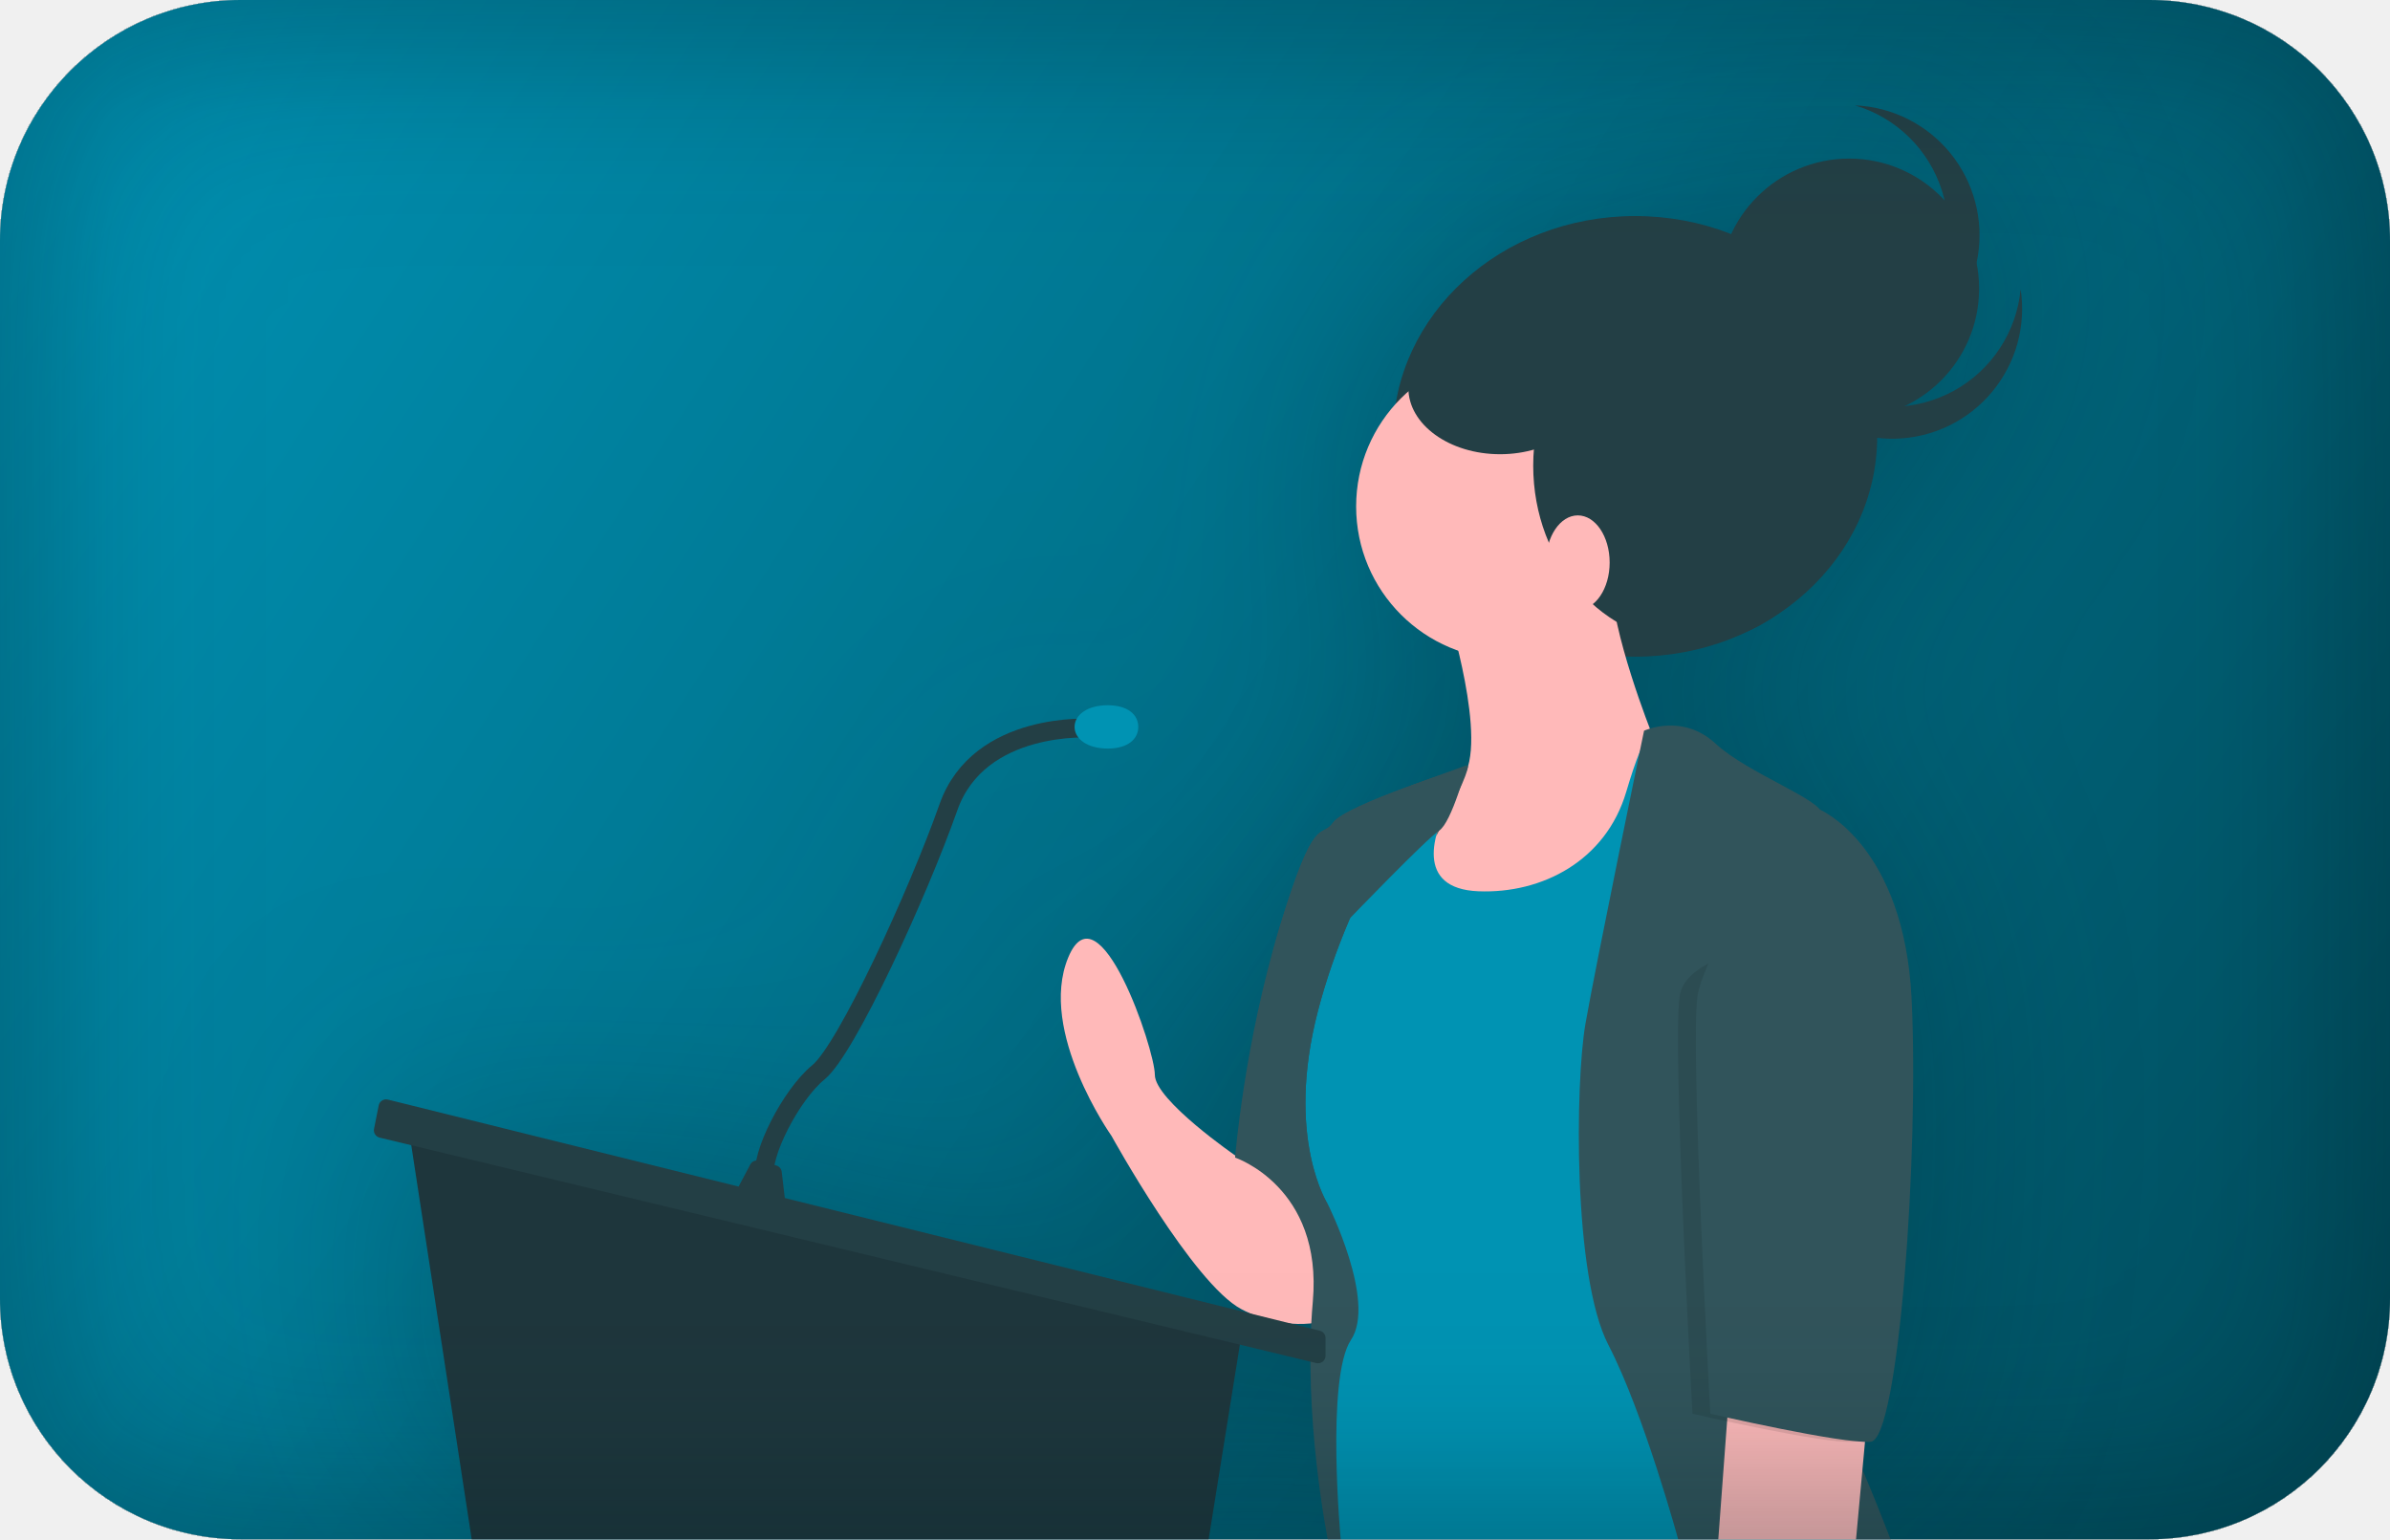
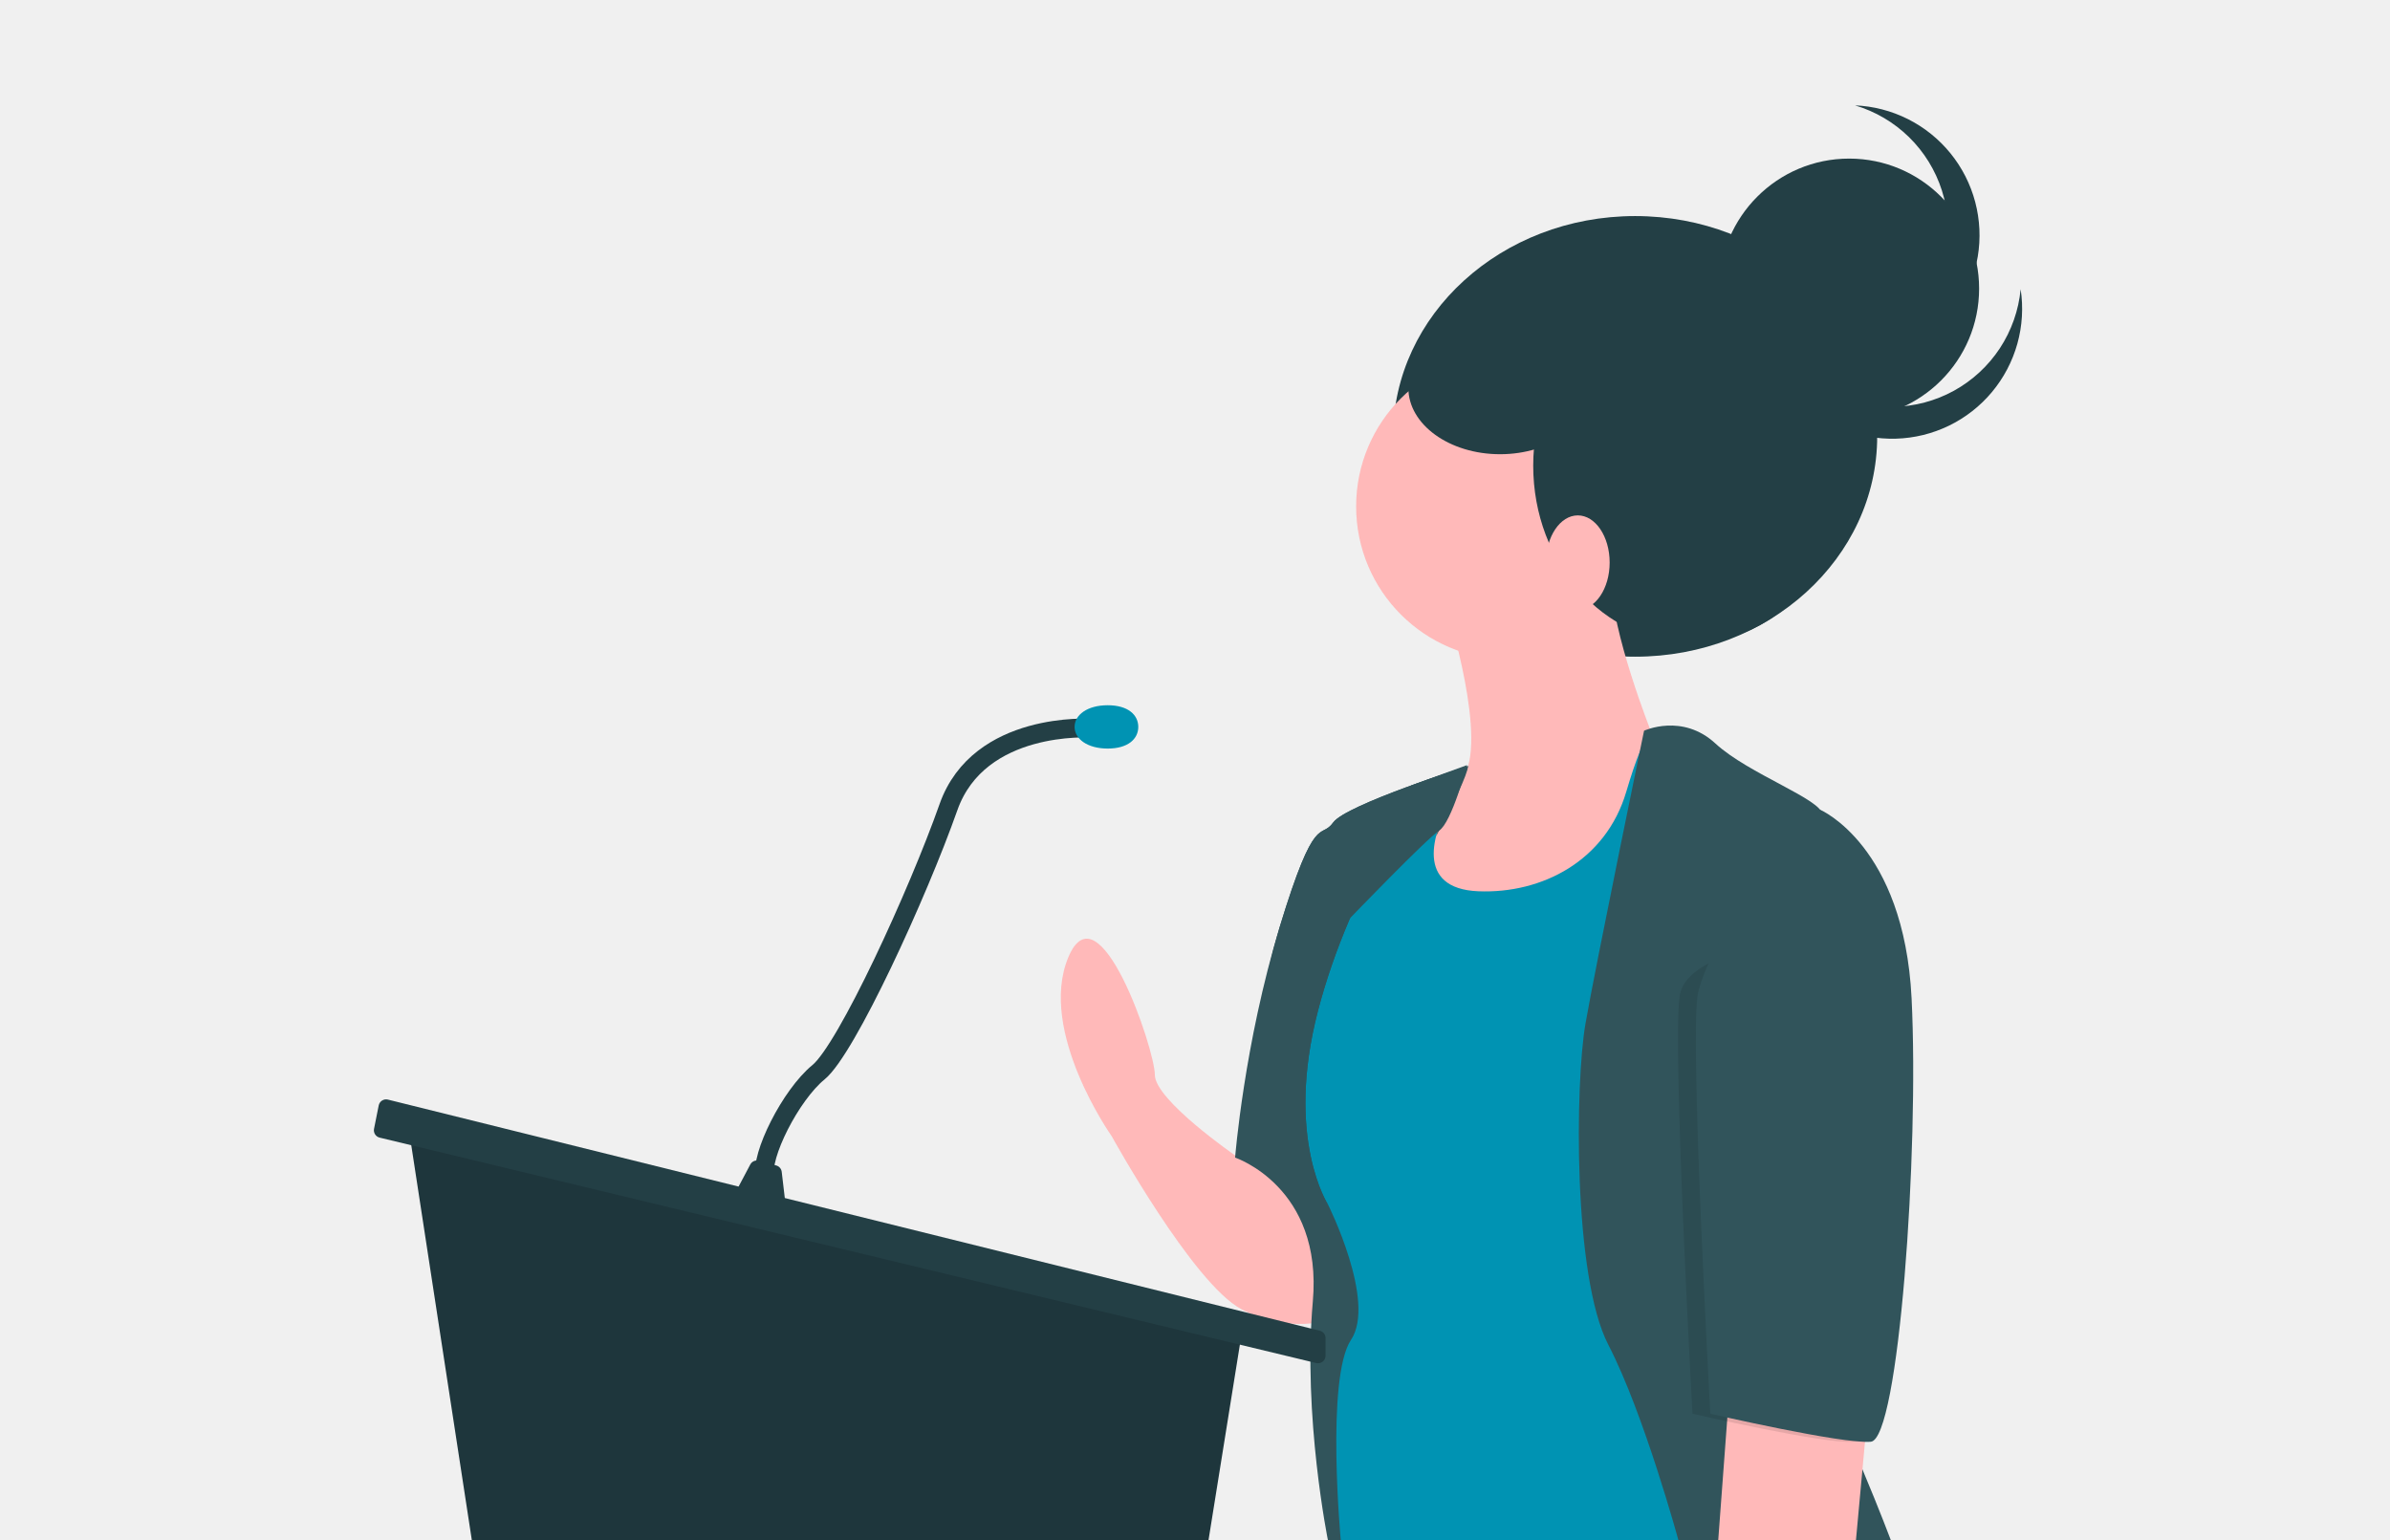
<svg xmlns="http://www.w3.org/2000/svg" width="635" height="409" viewBox="0 0 635 409" fill="none">
  <g filter="url(#filter0_i)">
    <g clip-path="url(#clip0)">
      <rect width="635" height="409" rx="64" transform="matrix(-1 0 0 1 635 0)" fill="url(#paint0_linear)" />
      <g filter="url(#filter1_d)">
        <path d="M434.44 174.49C398.921 174.49 370.127 148.281 370.127 115.95C370.127 83.619 398.921 57.41 434.44 57.41C469.958 57.41 498.752 83.619 498.752 115.95C498.752 148.281 469.958 174.49 434.44 174.49Z" fill="#233F45" />
        <path d="M328.494 307.245C328.494 307.245 306.83 292.348 306.83 285.576C306.83 278.805 291.937 234.79 283.813 254.427C275.69 274.065 295.322 301.828 295.322 301.828C295.322 301.828 316.985 341.103 329.847 347.874C342.71 354.646 353.542 350.583 353.542 350.583V332.3L341.165 313.978C339.765 311.905 337.877 310.207 335.668 309.033C333.459 307.859 330.995 307.245 328.494 307.245Z" fill="#FFB9B9" />
        <path d="M390.068 203.53C390.068 203.53 357.603 213.798 354.218 218.538C350.834 223.278 349.48 215.153 340.002 246.302C330.524 277.451 328.155 307.584 328.155 307.584C328.155 307.584 351.511 315.371 348.803 345.843C346.095 376.315 352.864 409.495 352.864 409.495H361.316L379.943 351.937L357.603 264.585C357.603 264.585 389.362 210.868 390.068 203.53Z" fill="#31545B" />
        <path d="M400.93 175.201C378.497 175.201 360.312 157.01 360.312 134.572C360.312 112.133 378.497 93.942 400.93 93.942C423.363 93.942 441.548 112.133 441.548 134.572C441.548 157.01 423.363 175.201 400.93 175.201Z" fill="#FFB9B9" />
        <path d="M385.359 165.043C385.359 165.043 396.868 202.964 386.713 208.381C376.559 213.798 365.05 238.176 365.05 238.176L382.651 257.813H423.27L441.548 237.499L448.995 202.964L438.84 194.838C438.84 194.838 428.008 167.752 428.008 153.532C428.008 139.312 385.359 165.043 385.359 165.043Z" fill="#FFB9B9" />
        <path d="M381.974 207.027C381.974 207.027 390.098 204.995 385.359 213.121C380.62 221.247 375.881 236.144 392.806 236.822C409.73 237.499 426.654 228.696 432.07 210.413C437.486 192.13 439.517 193.484 441.548 194.161C443.579 194.838 465.242 217.184 465.242 217.184L457.795 259.168L455.087 409.495H356.249C356.249 409.495 352.187 366.158 358.957 356C365.727 345.843 352.864 320.111 352.864 320.111C352.864 320.111 341.356 302.505 350.156 268.648C358.957 234.79 378.589 207.027 381.974 207.027Z" fill="#0093B3" />
        <path d="M436.809 194.161C436.809 194.161 446.964 189.421 455.764 197.547C464.565 205.673 484.197 212.444 484.197 216.507C484.197 220.57 467.273 336.363 478.782 356.678C490.29 376.992 502.476 409.495 502.476 409.495H446.007C446.007 409.495 436.809 375.638 427.332 357.355C417.854 339.072 418.531 287.608 421.239 272.033C423.947 256.459 436.809 194.161 436.809 194.161Z" fill="#31545B" />
        <path d="M496.383 373.606L493.086 409.495H456.498L459.826 364.803L496.383 373.606Z" fill="#FFB9B9" />
        <path d="M329.848 354.646L321.047 409.495H125.402L108.478 299.12L329.848 354.646Z" fill="#1E363C" />
        <path d="M103.063 292.175C101.956 291.9 100.844 292.606 100.62 293.724L99.377 299.942C99.166 300.995 99.826 302.027 100.87 302.278L349.719 362.178C350.977 362.481 352.188 361.527 352.188 360.233V355.533C352.188 354.614 351.561 353.813 350.669 353.592L103.063 292.175Z" fill="#233F45" />
        <path d="M206.237 309.676C207.024 309.891 207.602 310.562 207.697 311.372L208.592 318.979C208.745 320.277 207.631 321.371 206.335 321.194L196.837 319.898C195.46 319.711 194.689 318.21 195.339 316.981L199.344 309.415C199.782 308.588 200.735 308.175 201.638 308.421L206.237 309.676Z" fill="#233F45" />
        <path d="M289.906 193.484C289.906 193.484 260.119 191.452 251.996 214.476C243.872 237.499 224.917 278.805 217.47 284.899C210.023 290.994 201.9 307.245 203.254 312.663" stroke="#233F45" stroke-width="5" stroke-miterlimit="10" />
        <path d="M285.506 193.145C285.506 196.324 288.885 198.901 294.307 198.901C299.728 198.901 302.43 196.324 302.43 193.145C302.43 189.966 299.728 187.389 294.307 187.389C288.885 187.389 285.506 189.966 285.506 193.145Z" fill="#0093B3" />
        <path d="M335.602 298.781C335.602 298.781 330.524 277.451 340.002 246.302C349.48 215.153 350.834 223.279 354.218 218.539C357.603 213.798 390.068 203.53 390.068 203.53C389.836 205.941 386.251 213.36 381.542 222.236C382.39 219.036 383.674 215.97 385.359 213.121C390.098 204.995 381.974 207.027 381.974 207.027C378.589 207.027 358.957 234.79 350.157 268.648C341.356 302.505 352.864 320.111 352.864 320.111L335.602 298.781Z" fill="#31545B" />
        <path d="M389.76 203.302C389.76 203.302 385.752 218.51 382.34 220.725C378.928 222.94 358.694 243.968 358.694 243.968L361.327 227.003L372.158 210.751L375.039 208.66L389.76 203.302Z" fill="#31545B" />
        <path opacity="0.1" d="M479.797 250.026L478.853 215.153C478.853 215.153 501.121 224.633 503.152 265.262C505.183 305.891 499.767 382.409 492.321 383.086C484.874 383.764 449.671 375.638 449.671 375.638C449.671 375.638 444.256 277.451 446.287 264.585C448.317 251.719 479.797 250.026 479.797 250.026Z" fill="black" />
        <path d="M478.104 215.153H483.592C483.592 215.153 505.86 224.633 507.891 265.262C509.922 305.891 504.506 382.409 497.059 383.086C489.613 383.764 454.41 375.638 454.41 375.638C454.41 375.638 448.994 277.451 451.025 264.585C453.056 251.719 478.104 215.153 478.104 215.153Z" fill="#31545B" />
        <path d="M449.333 170.799C426.152 170.799 407.361 149.729 407.361 123.737C407.361 97.746 426.152 76.675 449.333 76.675C472.514 76.675 491.305 97.746 491.305 123.737C491.305 149.729 472.514 170.799 449.333 170.799Z" fill="#233F45" />
        <path d="M419.208 161.996C414.534 161.996 410.746 156.387 410.746 149.469C410.746 142.55 414.534 136.942 419.208 136.942C423.881 136.942 427.67 142.55 427.67 149.469C427.67 156.387 423.881 161.996 419.208 161.996Z" fill="#FFB9B9" />
        <path d="M491.305 111.21C472.238 111.21 456.78 95.748 456.78 76.675C456.78 57.602 472.238 42.14 491.305 42.14C510.373 42.14 525.831 57.602 525.831 76.675C525.831 95.748 510.373 111.21 491.305 111.21Z" fill="#233F45" />
        <path d="M486.843 104.341C491.859 106.894 497.423 108.182 503.049 108.092C508.676 108.002 514.196 106.538 519.128 103.827C524.059 101.115 528.254 97.239 531.346 92.535C534.437 87.832 536.333 82.444 536.866 76.84C537.604 81.677 537.305 86.616 535.99 91.329C534.674 96.042 532.373 100.421 529.237 104.177C526.102 107.933 522.205 110.979 517.803 113.114C513.402 115.25 508.597 116.425 503.707 116.562C498.817 116.699 493.954 115.795 489.44 113.91C484.926 112.025 480.864 109.202 477.523 105.628C474.182 102.054 471.638 97.811 470.061 93.179C468.484 88.547 467.908 83.633 468.373 78.762C469.195 84.189 471.299 89.34 474.512 93.789C477.724 98.238 481.952 101.856 486.843 104.341Z" fill="#233F45" />
        <path d="M510.247 82.383C513.714 77.949 516.044 72.734 517.036 67.193C518.027 61.652 517.65 55.953 515.936 50.591C514.221 45.23 511.223 40.368 507.201 36.431C503.18 32.493 498.256 29.599 492.861 28C497.748 28.204 502.536 29.445 506.908 31.64C511.28 33.836 515.135 36.935 518.219 40.734C521.302 44.532 523.544 48.943 524.794 53.673C526.045 58.404 526.276 63.346 525.473 68.173C524.669 72.999 522.849 77.6 520.134 81.67C517.418 85.74 513.869 89.186 509.721 91.78C505.574 94.374 500.922 96.057 496.075 96.717C491.228 97.376 486.296 96.998 481.606 95.607C487.088 95.842 492.546 94.764 497.527 92.464C502.509 90.164 506.869 86.708 510.247 82.383Z" fill="#233F45" />
        <path d="M398.56 120.69C385.1 120.69 374.189 112.807 374.189 103.084C374.189 93.361 385.1 85.478 398.56 85.478C412.02 85.478 422.931 93.361 422.931 103.084C422.931 112.807 412.02 120.69 398.56 120.69Z" fill="#233F45" />
      </g>
    </g>
  </g>
  <defs>
-     <filter id="filter0_i" x="0" y="0" width="635" height="409" filterUnits="userSpaceOnUse" color-interpolation-filters="sRGB">
+     <filter _id="filter0_i" x="0" y="0" width="635" height="409" filterUnits="userSpaceOnUse" color-interpolation-filters="sRGB">
      <feFlood flood-opacity="0" result="BackgroundImageFix" />
      <feBlend mode="normal" in="SourceGraphic" in2="BackgroundImageFix" result="shape" />
      <feColorMatrix in="SourceAlpha" type="matrix" values="0 0 0 0 0 0 0 0 0 0 0 0 0 0 0 0 0 0 127 0" result="hardAlpha" />
      <feOffset />
      <feGaussianBlur stdDeviation="32" />
      <feComposite in2="hardAlpha" operator="arithmetic" k2="-1" k3="1" />
      <feColorMatrix type="matrix" values="0 0 0 0 0 0 0 0 0 0.123 0 0 0 0 0.15 0 0 0 0.33 0" />
      <feBlend mode="normal" in2="shape" result="effect1_innerShadow" />
    </filter>
-     <filter id="filter1_d" x="35.338" y="-36" width="565.923" height="509.495" filterUnits="userSpaceOnUse" color-interpolation-filters="sRGB">
+     <filter _id="filter1_d" x="35.338" y="-36" width="565.923" height="509.495" filterUnits="userSpaceOnUse" color-interpolation-filters="sRGB">
      <feFlood flood-opacity="0" result="BackgroundImageFix" />
      <feColorMatrix in="SourceAlpha" type="matrix" values="0 0 0 0 0 0 0 0 0 0 0 0 0 0 0 0 0 0 127 0" />
      <feOffset />
      <feGaussianBlur stdDeviation="32" />
      <feColorMatrix type="matrix" values="0 0 0 0 0 0 0 0 0 0.129 0 0 0 0 0.158 0 0 0 0.33 0" />
      <feBlend mode="normal" in2="BackgroundImageFix" result="effect1_dropShadow" />
      <feBlend mode="normal" in="SourceGraphic" in2="effect1_dropShadow" result="shape" />
    </filter>
-     <linearGradient id="paint0_linear" x1="-1.89245e-05" y1="409" x2="635" y2="-4.29795e-05" gradientUnits="userSpaceOnUse">
+     <linearGradient _id="paint0_linear" x1="-1.89245e-05" y1="409" x2="635" y2="-4.29795e-05" gradientUnits="userSpaceOnUse">
      <stop stop-color="#004B5B" />
      <stop offset="1" stop-color="#0094B6" />
    </linearGradient>
-     <clipPath id="clip0">
+     <clipPath _id="clip0">
      <rect width="635" height="409" rx="64" transform="matrix(-1 0 0 1 635 0)" fill="white" />
    </clipPath>
  </defs>
</svg>
